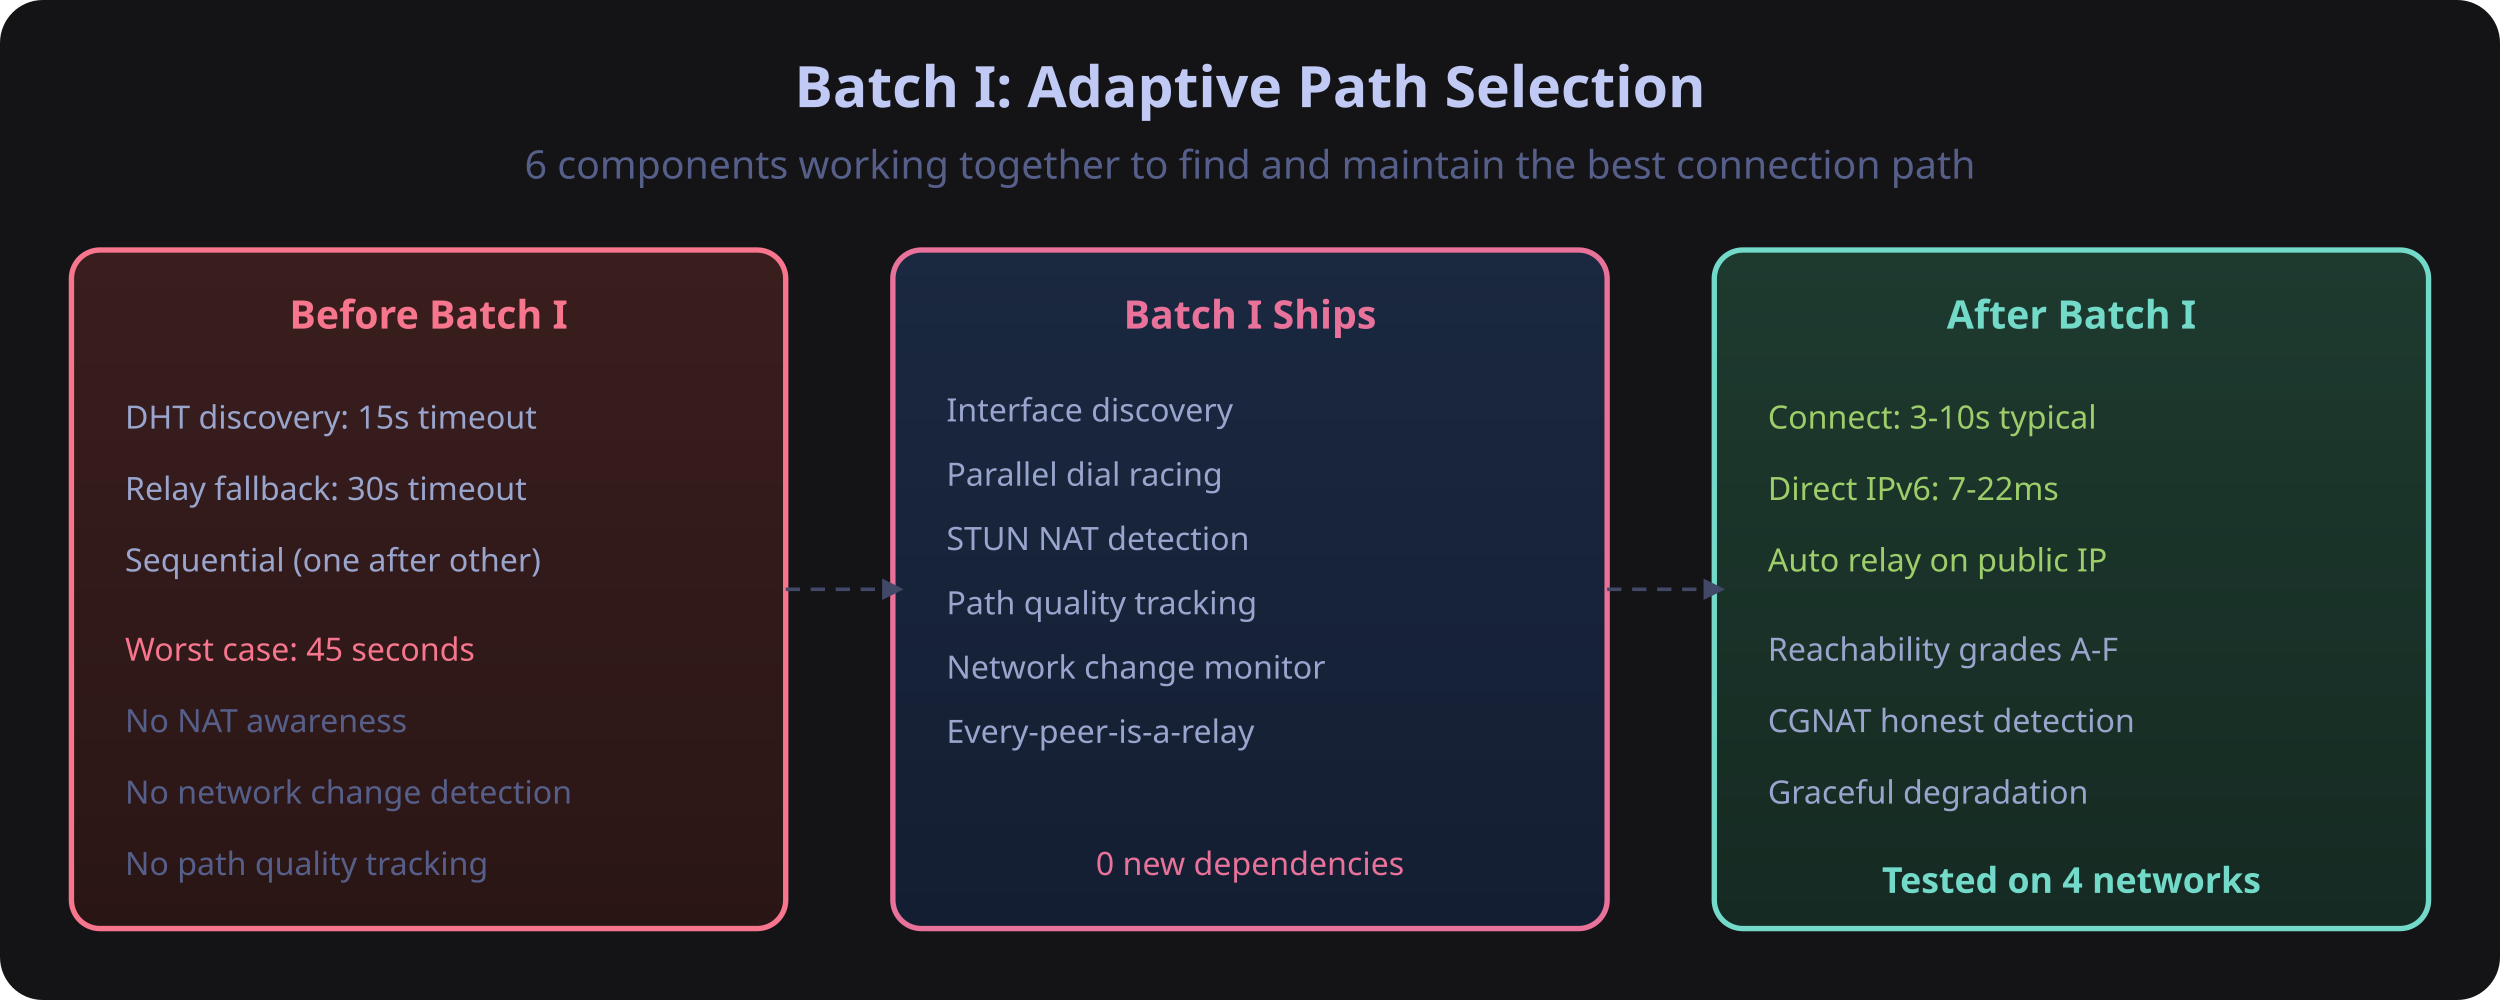
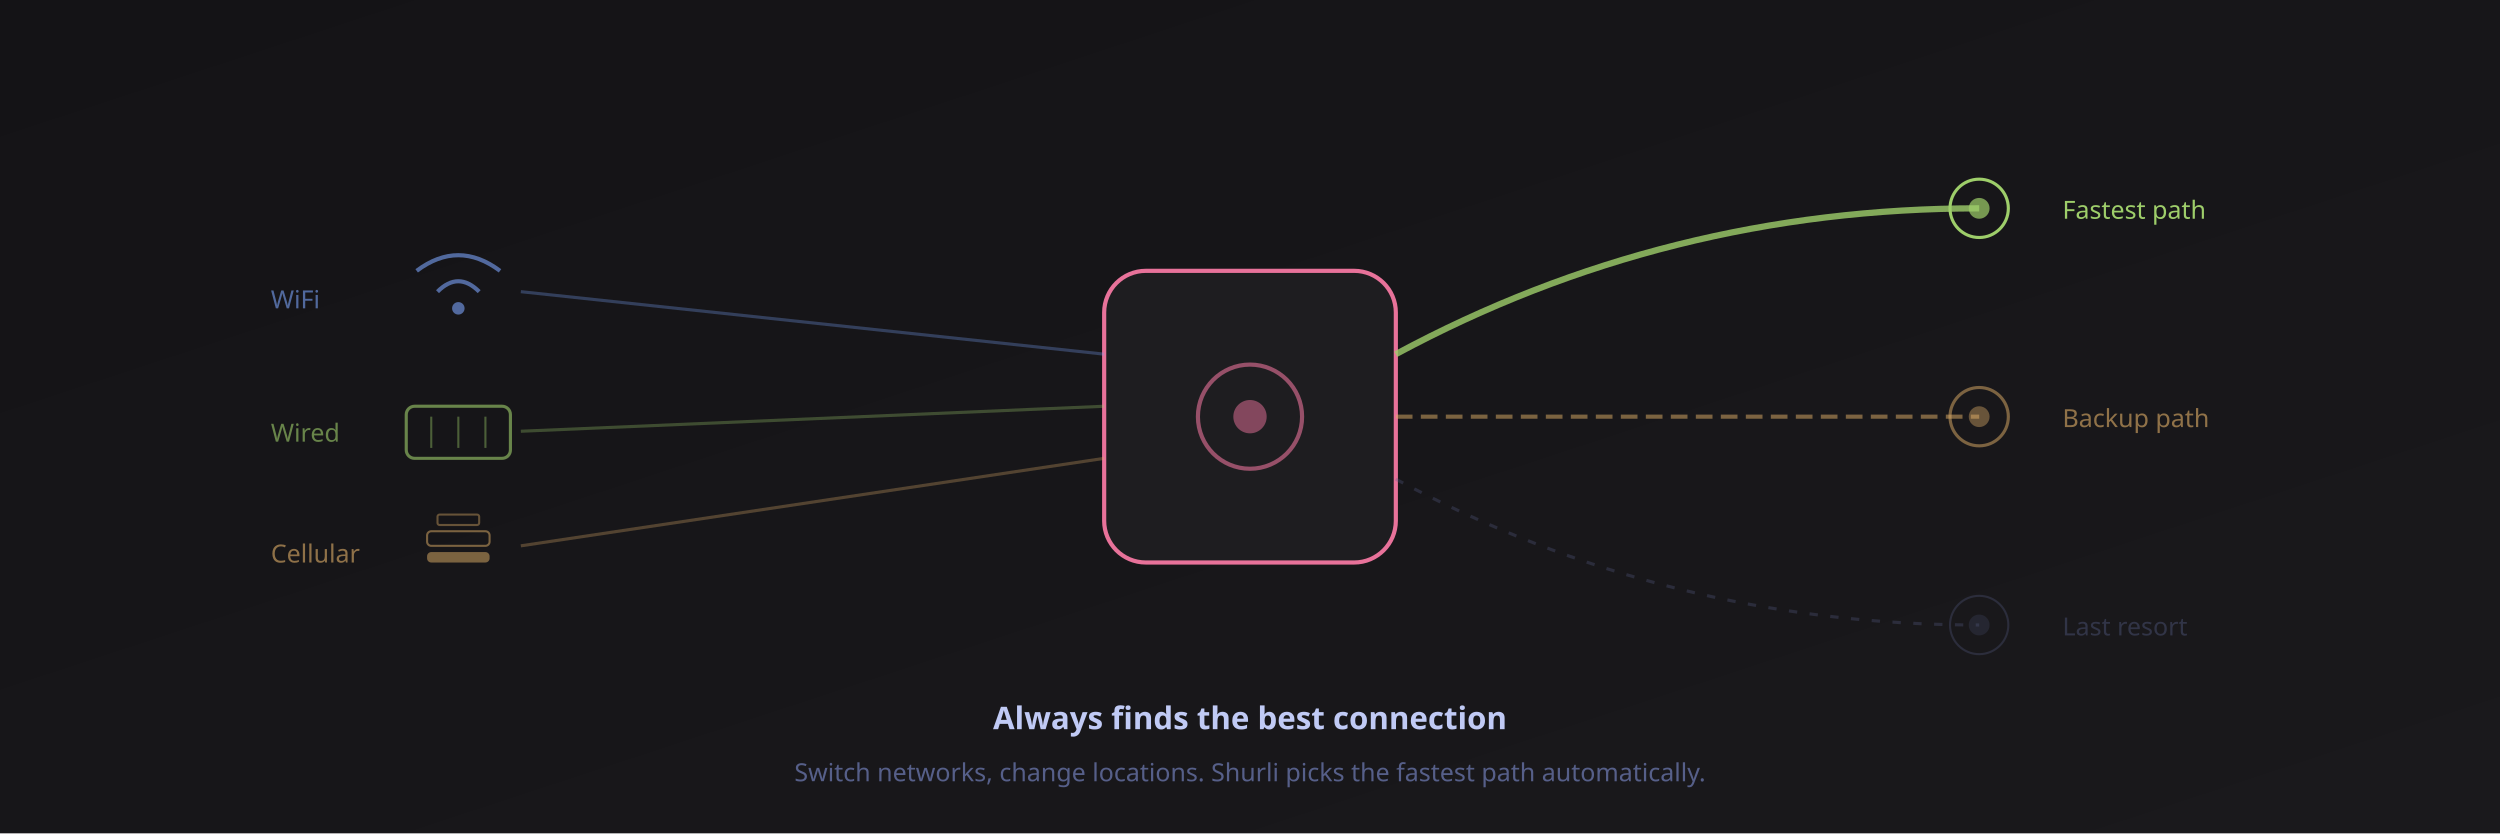
- <svg xmlns="http://www.w3.org/2000/svg" viewBox="0 0 700 280" width="700" height="280">
+ <svg xmlns="http://www.w3.org/2000/svg" viewBox="0 0 1200 400" width="1200" height="400">
  <defs>
-     <linearGradient id="beforeGrad" x1="0%" y1="0%" x2="0%" y2="100%">
-       <stop offset="0%" style="stop-color:#3a1e1e;stop-opacity:1" />
-       <stop offset="100%" style="stop-color:#2a1515;stop-opacity:1" />
-     </linearGradient>
-     <linearGradient id="afterGrad" x1="0%" y1="0%" x2="0%" y2="100%">
-       <stop offset="0%" style="stop-color:#1e3a2f;stop-opacity:1" />
-       <stop offset="100%" style="stop-color:#152a22;stop-opacity:1" />
-     </linearGradient>
-     <linearGradient id="centerGrad" x1="0%" y1="0%" x2="0%" y2="100%">
-       <stop offset="0%" style="stop-color:#1a2840;stop-opacity:1" />
-       <stop offset="100%" style="stop-color:#141e32;stop-opacity:1" />
+     <linearGradient id="bgI" x1="0%" y1="0%" x2="100%" y2="100%">
+       <stop offset="0%" style="stop-color:#141316" />
+       <stop offset="100%" style="stop-color:#1a191c" />
    </linearGradient>
  </defs>
-   <rect width="700" height="280" rx="12" fill="#141316" />
-   <text x="350" y="30" font-family="system-ui, sans-serif" font-size="16" fill="#c0caf5" text-anchor="middle" font-weight="700">Batch I: Adaptive Path Selection</text>
-   <text x="350" y="50" font-family="system-ui, sans-serif" font-size="11" fill="#565f89" text-anchor="middle">6 components working together to find and maintain the best connection path</text>
-   <rect x="20" y="70" width="200" height="190" rx="8" fill="url(#beforeGrad)" stroke="#f7768e" stroke-width="1.5" />
-   <text x="120" y="92" font-family="system-ui, sans-serif" font-size="11" fill="#f7768e" text-anchor="middle" font-weight="600">Before Batch I</text>
-   <text x="35" y="120" font-family="system-ui, sans-serif" font-size="9" fill="#9aa5ce">DHT discovery: 15s timeout</text>
-   <text x="35" y="140" font-family="system-ui, sans-serif" font-size="9" fill="#9aa5ce">Relay fallback: 30s timeout</text>
-   <text x="35" y="160" font-family="system-ui, sans-serif" font-size="9" fill="#9aa5ce">Sequential (one after other)</text>
-   <text x="35" y="185" font-family="system-ui, sans-serif" font-size="9" fill="#f7768e">Worst case: 45 seconds</text>
-   <text x="35" y="205" font-family="system-ui, sans-serif" font-size="9" fill="#565f89">No NAT awareness</text>
-   <text x="35" y="225" font-family="system-ui, sans-serif" font-size="9" fill="#565f89">No network change detection</text>
-   <text x="35" y="245" font-family="system-ui, sans-serif" font-size="9" fill="#565f89">No path quality tracking</text>
-   <rect x="250" y="70" width="200" height="190" rx="8" fill="url(#centerGrad)" stroke="#e8729a" stroke-width="1.5" />
-   <text x="350" y="92" font-family="system-ui, sans-serif" font-size="11" fill="#e8729a" text-anchor="middle" font-weight="600">Batch I Ships</text>
-   <text x="265" y="118" font-family="system-ui, sans-serif" font-size="9" fill="#9aa5ce">Interface discovery</text>
-   <text x="265" y="136" font-family="system-ui, sans-serif" font-size="9" fill="#9aa5ce">Parallel dial racing</text>
-   <text x="265" y="154" font-family="system-ui, sans-serif" font-size="9" fill="#9aa5ce">STUN NAT detection</text>
-   <text x="265" y="172" font-family="system-ui, sans-serif" font-size="9" fill="#9aa5ce">Path quality tracking</text>
-   <text x="265" y="190" font-family="system-ui, sans-serif" font-size="9" fill="#9aa5ce">Network change monitor</text>
-   <text x="265" y="208" font-family="system-ui, sans-serif" font-size="9" fill="#9aa5ce">Every-peer-is-a-relay</text>
-   <text x="350" y="245" font-family="system-ui, sans-serif" font-size="9" fill="#e8729a" text-anchor="middle">0 new dependencies</text>
-   <rect x="480" y="70" width="200" height="190" rx="8" fill="url(#afterGrad)" stroke="#73daca" stroke-width="1.5" />
-   <text x="580" y="92" font-family="system-ui, sans-serif" font-size="11" fill="#73daca" text-anchor="middle" font-weight="600">After Batch I</text>
-   <text x="495" y="120" font-family="system-ui, sans-serif" font-size="9" fill="#9ece6a">Connect: 3-10s typical</text>
-   <text x="495" y="140" font-family="system-ui, sans-serif" font-size="9" fill="#9ece6a">Direct IPv6: 7-22ms</text>
-   <text x="495" y="160" font-family="system-ui, sans-serif" font-size="9" fill="#9ece6a">Auto relay on public IP</text>
-   <text x="495" y="185" font-family="system-ui, sans-serif" font-size="9" fill="#9aa5ce">Reachability grades A-F</text>
-   <text x="495" y="205" font-family="system-ui, sans-serif" font-size="9" fill="#9aa5ce">CGNAT honest detection</text>
-   <text x="495" y="225" font-family="system-ui, sans-serif" font-size="9" fill="#9aa5ce">Graceful degradation</text>
-   <text x="580" y="250" font-family="system-ui, sans-serif" font-size="10" fill="#73daca" text-anchor="middle" font-weight="600">Tested on 4 networks</text>
-   <line x1="220" y1="165" x2="250" y2="165" stroke="#414868" stroke-width="1" stroke-dasharray="4,3" />
-   <line x1="450" y1="165" x2="480" y2="165" stroke="#414868" stroke-width="1" stroke-dasharray="4,3" />
-   <polygon points="247,162 253,165 247,168" fill="#414868" />
-   <polygon points="477,162 483,165 477,168" fill="#414868" />
+   <rect width="1200" height="400" fill="url(#bgI)" />
+   <rect x="530" y="130" width="140" height="140" rx="20" fill="#1e1d20" stroke="#e8729a" stroke-width="2" />
+   <circle cx="600" cy="200" r="25" fill="none" stroke="#e8729a" stroke-width="2" opacity="0.6" />
+   <circle cx="600" cy="200" r="8" fill="#e8729a" opacity="0.5" />
+   <path d="M 670 170 Q 800 100 950 100" fill="none" stroke="#9ece6a" stroke-width="3" opacity="0.8" />
+   <circle cx="950" cy="100" r="14" fill="none" stroke="#9ece6a" stroke-width="1.5" />
+   <circle cx="950" cy="100" r="5" fill="#9ece6a" opacity="0.7" />
+   <text x="990" y="105" font-family="system-ui, sans-serif" font-size="12" fill="#9ece6a">Fastest path</text>
+   <path d="M 670 200 Q 800 200 950 200" fill="none" stroke="#e0af68" stroke-width="2" stroke-dasharray="8,4" opacity="0.5" />
+   <circle cx="950" cy="200" r="14" fill="none" stroke="#e0af68" stroke-width="1.5" opacity="0.5" />
+   <circle cx="950" cy="200" r="5" fill="#e0af68" opacity="0.4" />
+   <text x="990" y="205" font-family="system-ui, sans-serif" font-size="12" fill="#e0af68" opacity="0.6">Backup path</text>
+   <path d="M 670 230 Q 800 300 950 300" fill="none" stroke="#565f89" stroke-width="1.5" stroke-dasharray="4,6" opacity="0.3" />
+   <circle cx="950" cy="300" r="14" fill="none" stroke="#565f89" stroke-width="1" opacity="0.3" />
+   <circle cx="950" cy="300" r="5" fill="#565f89" opacity="0.2" />
+   <text x="990" y="305" font-family="system-ui, sans-serif" font-size="12" fill="#565f89" opacity="0.4">Last resort</text>
+   <path d="M 200 130 Q 220 115 240 130" fill="none" stroke="#7aa2f7" stroke-width="2" opacity="0.6" />
+   <path d="M 210 140 Q 220 130 230 140" fill="none" stroke="#7aa2f7" stroke-width="2" opacity="0.6" />
+   <circle cx="220" cy="148" r="3" fill="#7aa2f7" opacity="0.6" />
+   <line x1="250" y1="140" x2="530" y2="170" stroke="#7aa2f7" stroke-width="1.5" opacity="0.3" />
+   <rect x="195" y="195" width="50" height="25" rx="4" fill="none" stroke="#9ece6a" stroke-width="1.5" opacity="0.6" />
+   <line x1="207" y1="200" x2="207" y2="215" stroke="#9ece6a" stroke-width="1" opacity="0.4" />
+   <line x1="220" y1="200" x2="220" y2="215" stroke="#9ece6a" stroke-width="1" opacity="0.4" />
+   <line x1="233" y1="200" x2="233" y2="215" stroke="#9ece6a" stroke-width="1" opacity="0.4" />
+   <line x1="250" y1="207" x2="530" y2="195" stroke="#9ece6a" stroke-width="1.5" opacity="0.3" />
+   <rect x="205" y="265" width="30" height="5" rx="2" fill="#e0af68" opacity="0.5" />
+   <rect x="205" y="255" width="30" height="7" rx="2" fill="none" stroke="#e0af68" stroke-width="1" opacity="0.5" />
+   <rect x="210" y="247" width="20" height="5" rx="1" fill="none" stroke="#e0af68" stroke-width="1" opacity="0.4" />
+   <line x1="250" y1="262" x2="530" y2="220" stroke="#e0af68" stroke-width="1.5" opacity="0.3" />
+   <text x="130" y="148" font-family="system-ui, sans-serif" font-size="12" fill="#7aa2f7" opacity="0.6">WiFi</text>
+   <text x="130" y="212" font-family="system-ui, sans-serif" font-size="12" fill="#9ece6a" opacity="0.6">Wired</text>
+   <text x="130" y="270" font-family="system-ui, sans-serif" font-size="12" fill="#e0af68" opacity="0.6">Cellular</text>
+   <text x="600" y="350" font-family="system-ui, sans-serif" font-size="15" fill="#c0caf5" text-anchor="middle" font-weight="600">Always finds the best connection</text>
+   <text x="600" y="375" font-family="system-ui, sans-serif" font-size="12" fill="#565f89" text-anchor="middle">Switch networks, change locations. Shurli picks the fastest path automatically.</text>
</svg>
